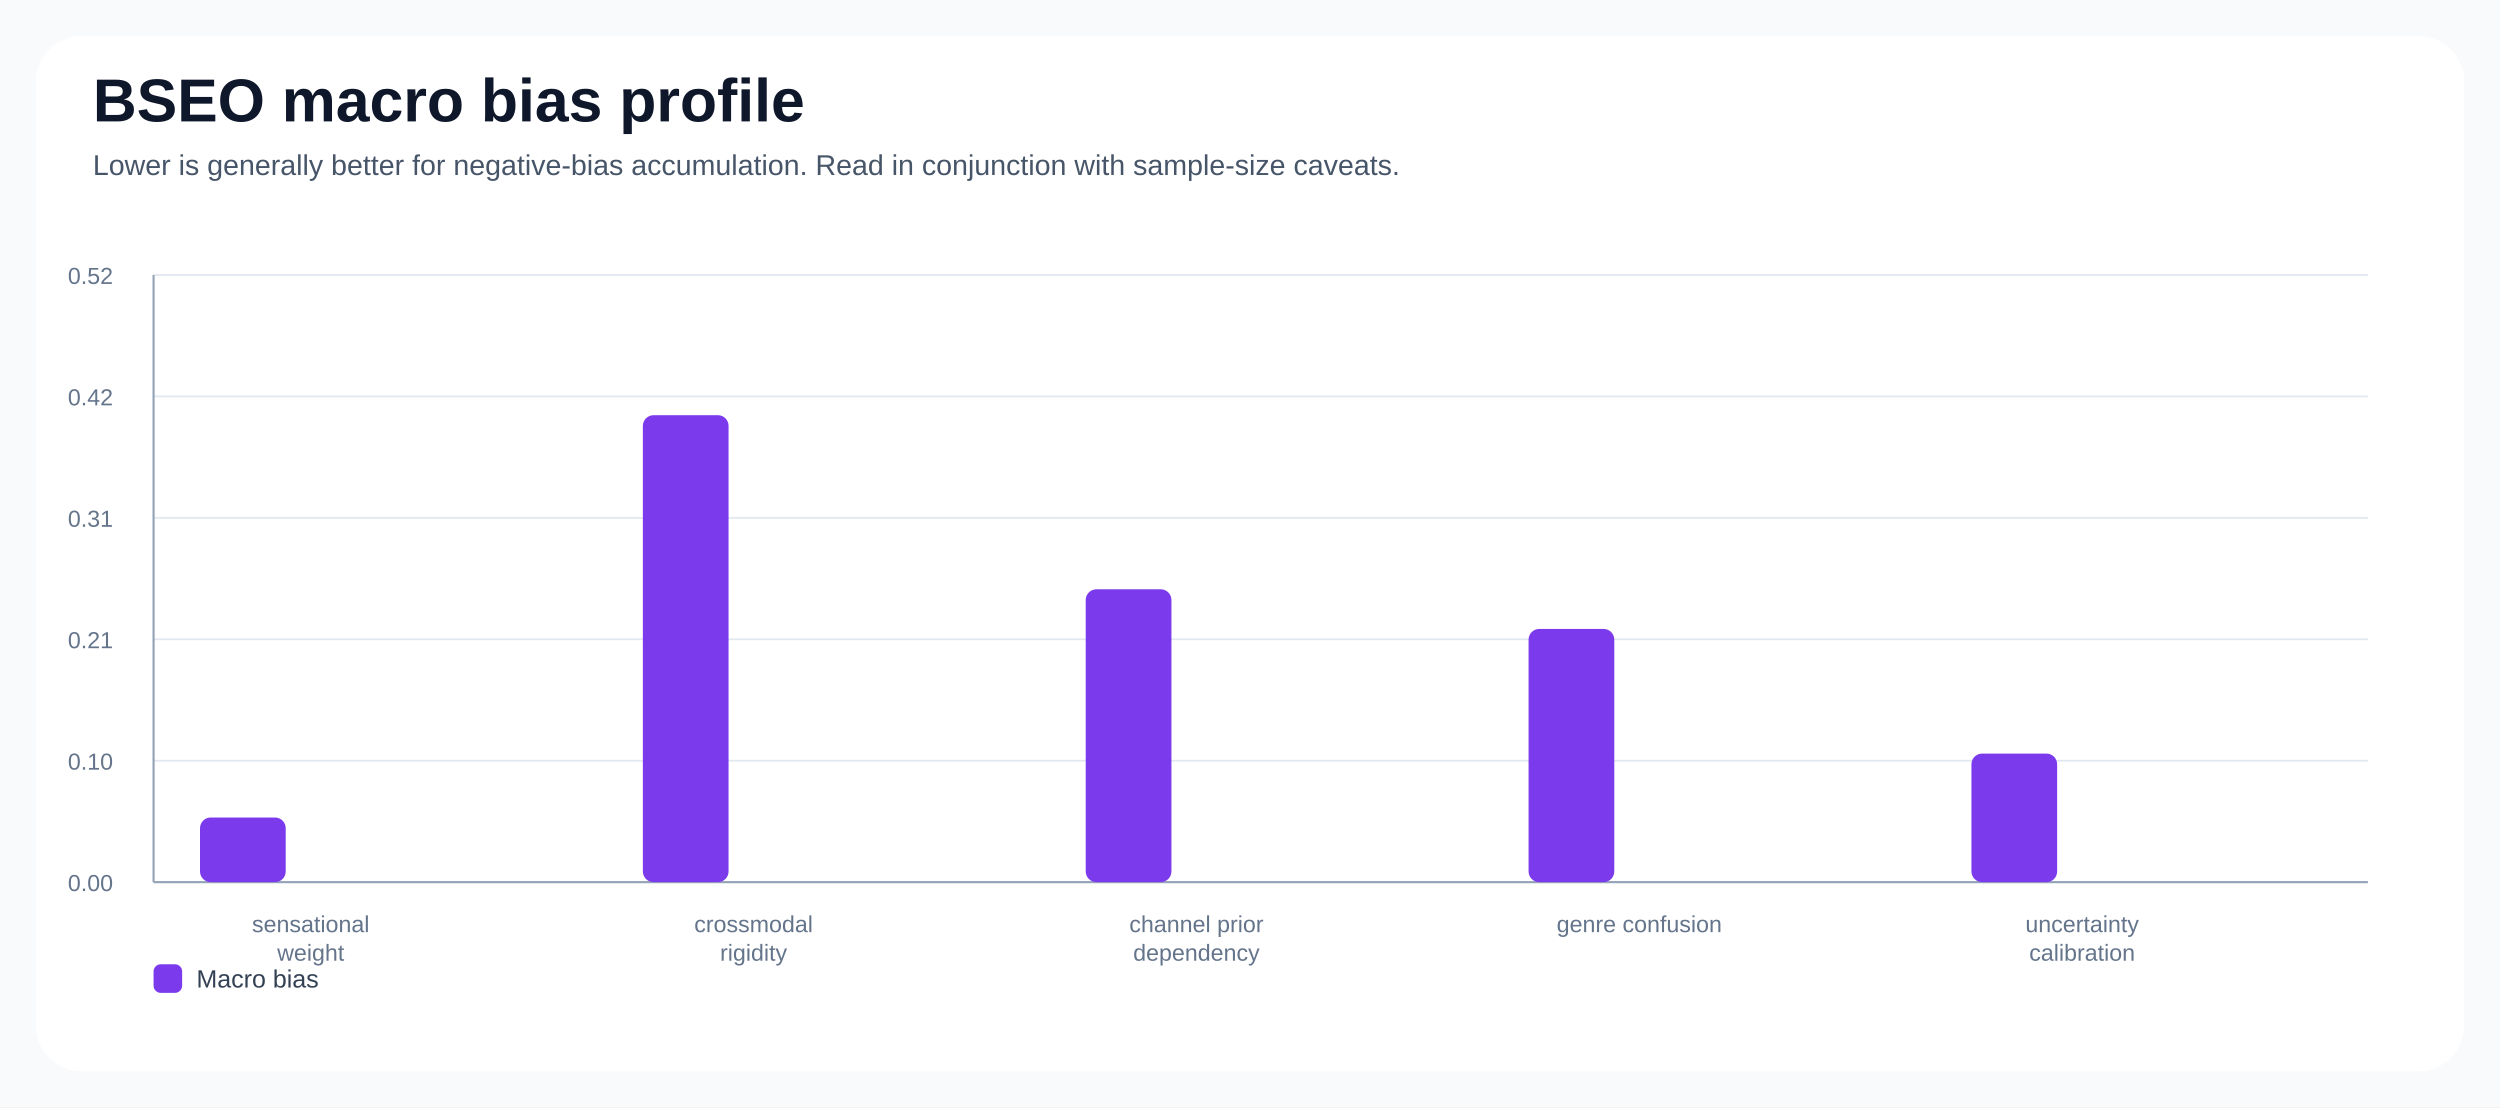
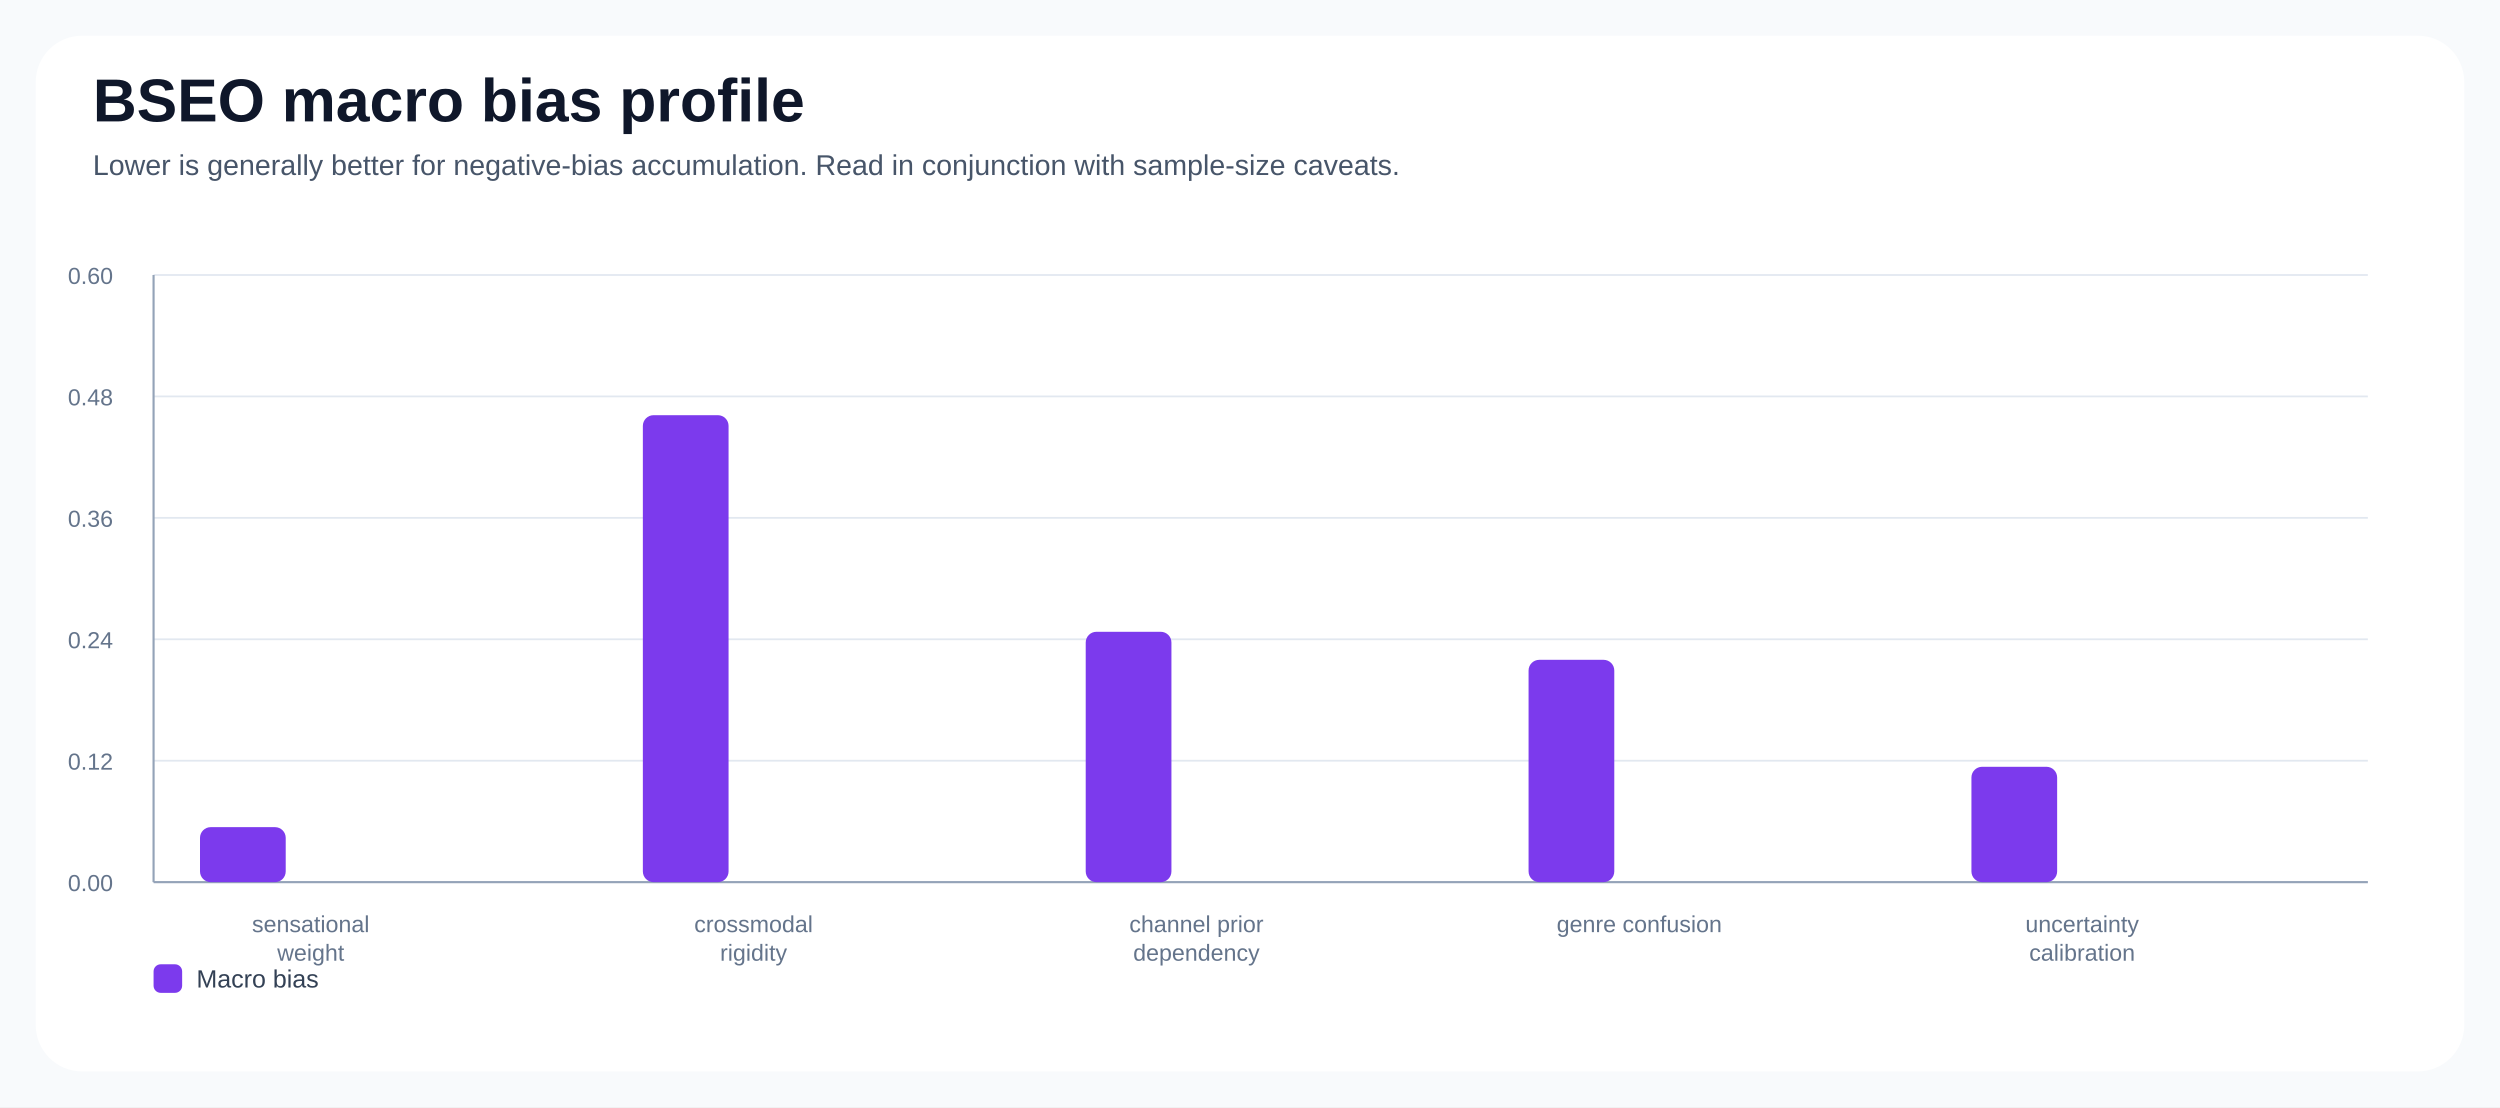
<svg xmlns="http://www.w3.org/2000/svg" width="1400" height="620" viewBox="0 0 1400 620" role="img">
  <style>
text { font-family: 'Segoe UI', Arial, sans-serif; fill: #0f172a; }
.title { font-size: 34px; font-weight: 700; }
.subtitle { font-size: 16px; fill: #475569; }
.card { fill: #ffffff; stroke: #cbd5e1; stroke-width: 1.5; rx: 20; }
.accent { fill: #eff6ff; stroke: #60a5fa; stroke-width: 1.5; rx: 20; }
.warn { fill: #fff7ed; stroke: #fb923c; stroke-width: 1.5; rx: 20; }
.label { font-size: 15px; font-weight: 600; fill: #475569; }
.value { font-size: 32px; font-weight: 700; }
.value-compact { font-size: 22px; font-weight: 700; }
.small { font-size: 13px; fill: #64748b; }
.axis { stroke: #94a3b8; stroke-width: 1.2; }
.grid { stroke: #e2e8f0; stroke-width: 1; }
.legend { font-size: 14px; fill: #334155; }
.stub { font-size: 20px; font-weight: 600; }
</style>
  <rect x="0" y="0" width="1400" height="620" fill="#f8fafc" />
  <rect x="20" y="20" width="1360" height="580" fill="#ffffff" rx="26" />
  <text class="title" x="52" y="68">BSEO macro bias profile</text>
  <text class="subtitle" x="52" y="98">Lower is generally better for negative-bias accumulation. Read in conjunction with sample-size caveats.</text>
  <line class="grid" x1="86" y1="494.0" x2="1326" y2="494.0" />
  <text class="small" x="38" y="499.0">0.00</text>
  <line class="grid" x1="86" y1="426.0" x2="1326" y2="426.0" />
-   <text class="small" x="38" y="431.0">0.10</text>
+   <text class="small" x="38" y="431.0">0.12</text>
  <line class="grid" x1="86" y1="358.0" x2="1326" y2="358.0" />
-   <text class="small" x="38" y="363.0">0.21</text>
+   <text class="small" x="38" y="363.0">0.24</text>
  <line class="grid" x1="86" y1="290.0" x2="1326" y2="290.0" />
-   <text class="small" x="38" y="295.0">0.31</text>
+   <text class="small" x="38" y="295.0">0.36</text>
  <line class="grid" x1="86" y1="222.0" x2="1326" y2="222.0" />
-   <text class="small" x="38" y="227.0">0.42</text>
+   <text class="small" x="38" y="227.0">0.48</text>
  <line class="grid" x1="86" y1="154.0" x2="1326" y2="154.0" />
-   <text class="small" x="38" y="159.0">0.52</text>
+   <text class="small" x="38" y="159.0">0.60</text>
  <line class="axis" x1="86" y1="154" x2="86" y2="494" />
  <line class="axis" x1="86" y1="494" x2="1326" y2="494" />
-   <rect x="112.0" y="457.8" width="48.0" height="36.2" fill="#7c3aed" rx="6" />
+   <rect x="112.0" y="463.2" width="48.0" height="30.8" fill="#7c3aed" rx="6" />
  <text class="small" x="174.0" y="522" text-anchor="middle">sensational</text>
  <text class="small" x="174.0" y="538" text-anchor="middle">weight</text>
  <rect x="360.0" y="232.5" width="48.0" height="261.5" fill="#7c3aed" rx="6" />
  <text class="small" x="422.0" y="522" text-anchor="middle">crossmodal</text>
  <text class="small" x="422.0" y="538" text-anchor="middle">rigidity</text>
-   <rect x="608.0" y="330.0" width="48.0" height="164.0" fill="#7c3aed" rx="6" />
+   <rect x="608.0" y="353.8" width="48.0" height="140.2" fill="#7c3aed" rx="6" />
  <text class="small" x="670.0" y="522" text-anchor="middle">channel prior</text>
  <text class="small" x="670.0" y="538" text-anchor="middle">dependency</text>
-   <rect x="856.0" y="352.2" width="48.0" height="141.8" fill="#7c3aed" rx="6" />
+   <rect x="856.0" y="369.5" width="48.0" height="124.5" fill="#7c3aed" rx="6" />
  <text class="small" x="918.0" y="522" text-anchor="middle">genre confusion</text>
-   <rect x="1104.0" y="422.0" width="48.0" height="72.0" fill="#7c3aed" rx="6" />
+   <rect x="1104.0" y="429.4" width="48.0" height="64.6" fill="#7c3aed" rx="6" />
  <text class="small" x="1166.0" y="522" text-anchor="middle">uncertainty</text>
  <text class="small" x="1166.0" y="538" text-anchor="middle">calibration</text>
  <rect x="86" y="540" width="16" height="16" fill="#7c3aed" rx="4" />
  <text class="legend" x="110" y="553">Macro bias</text>
</svg>
